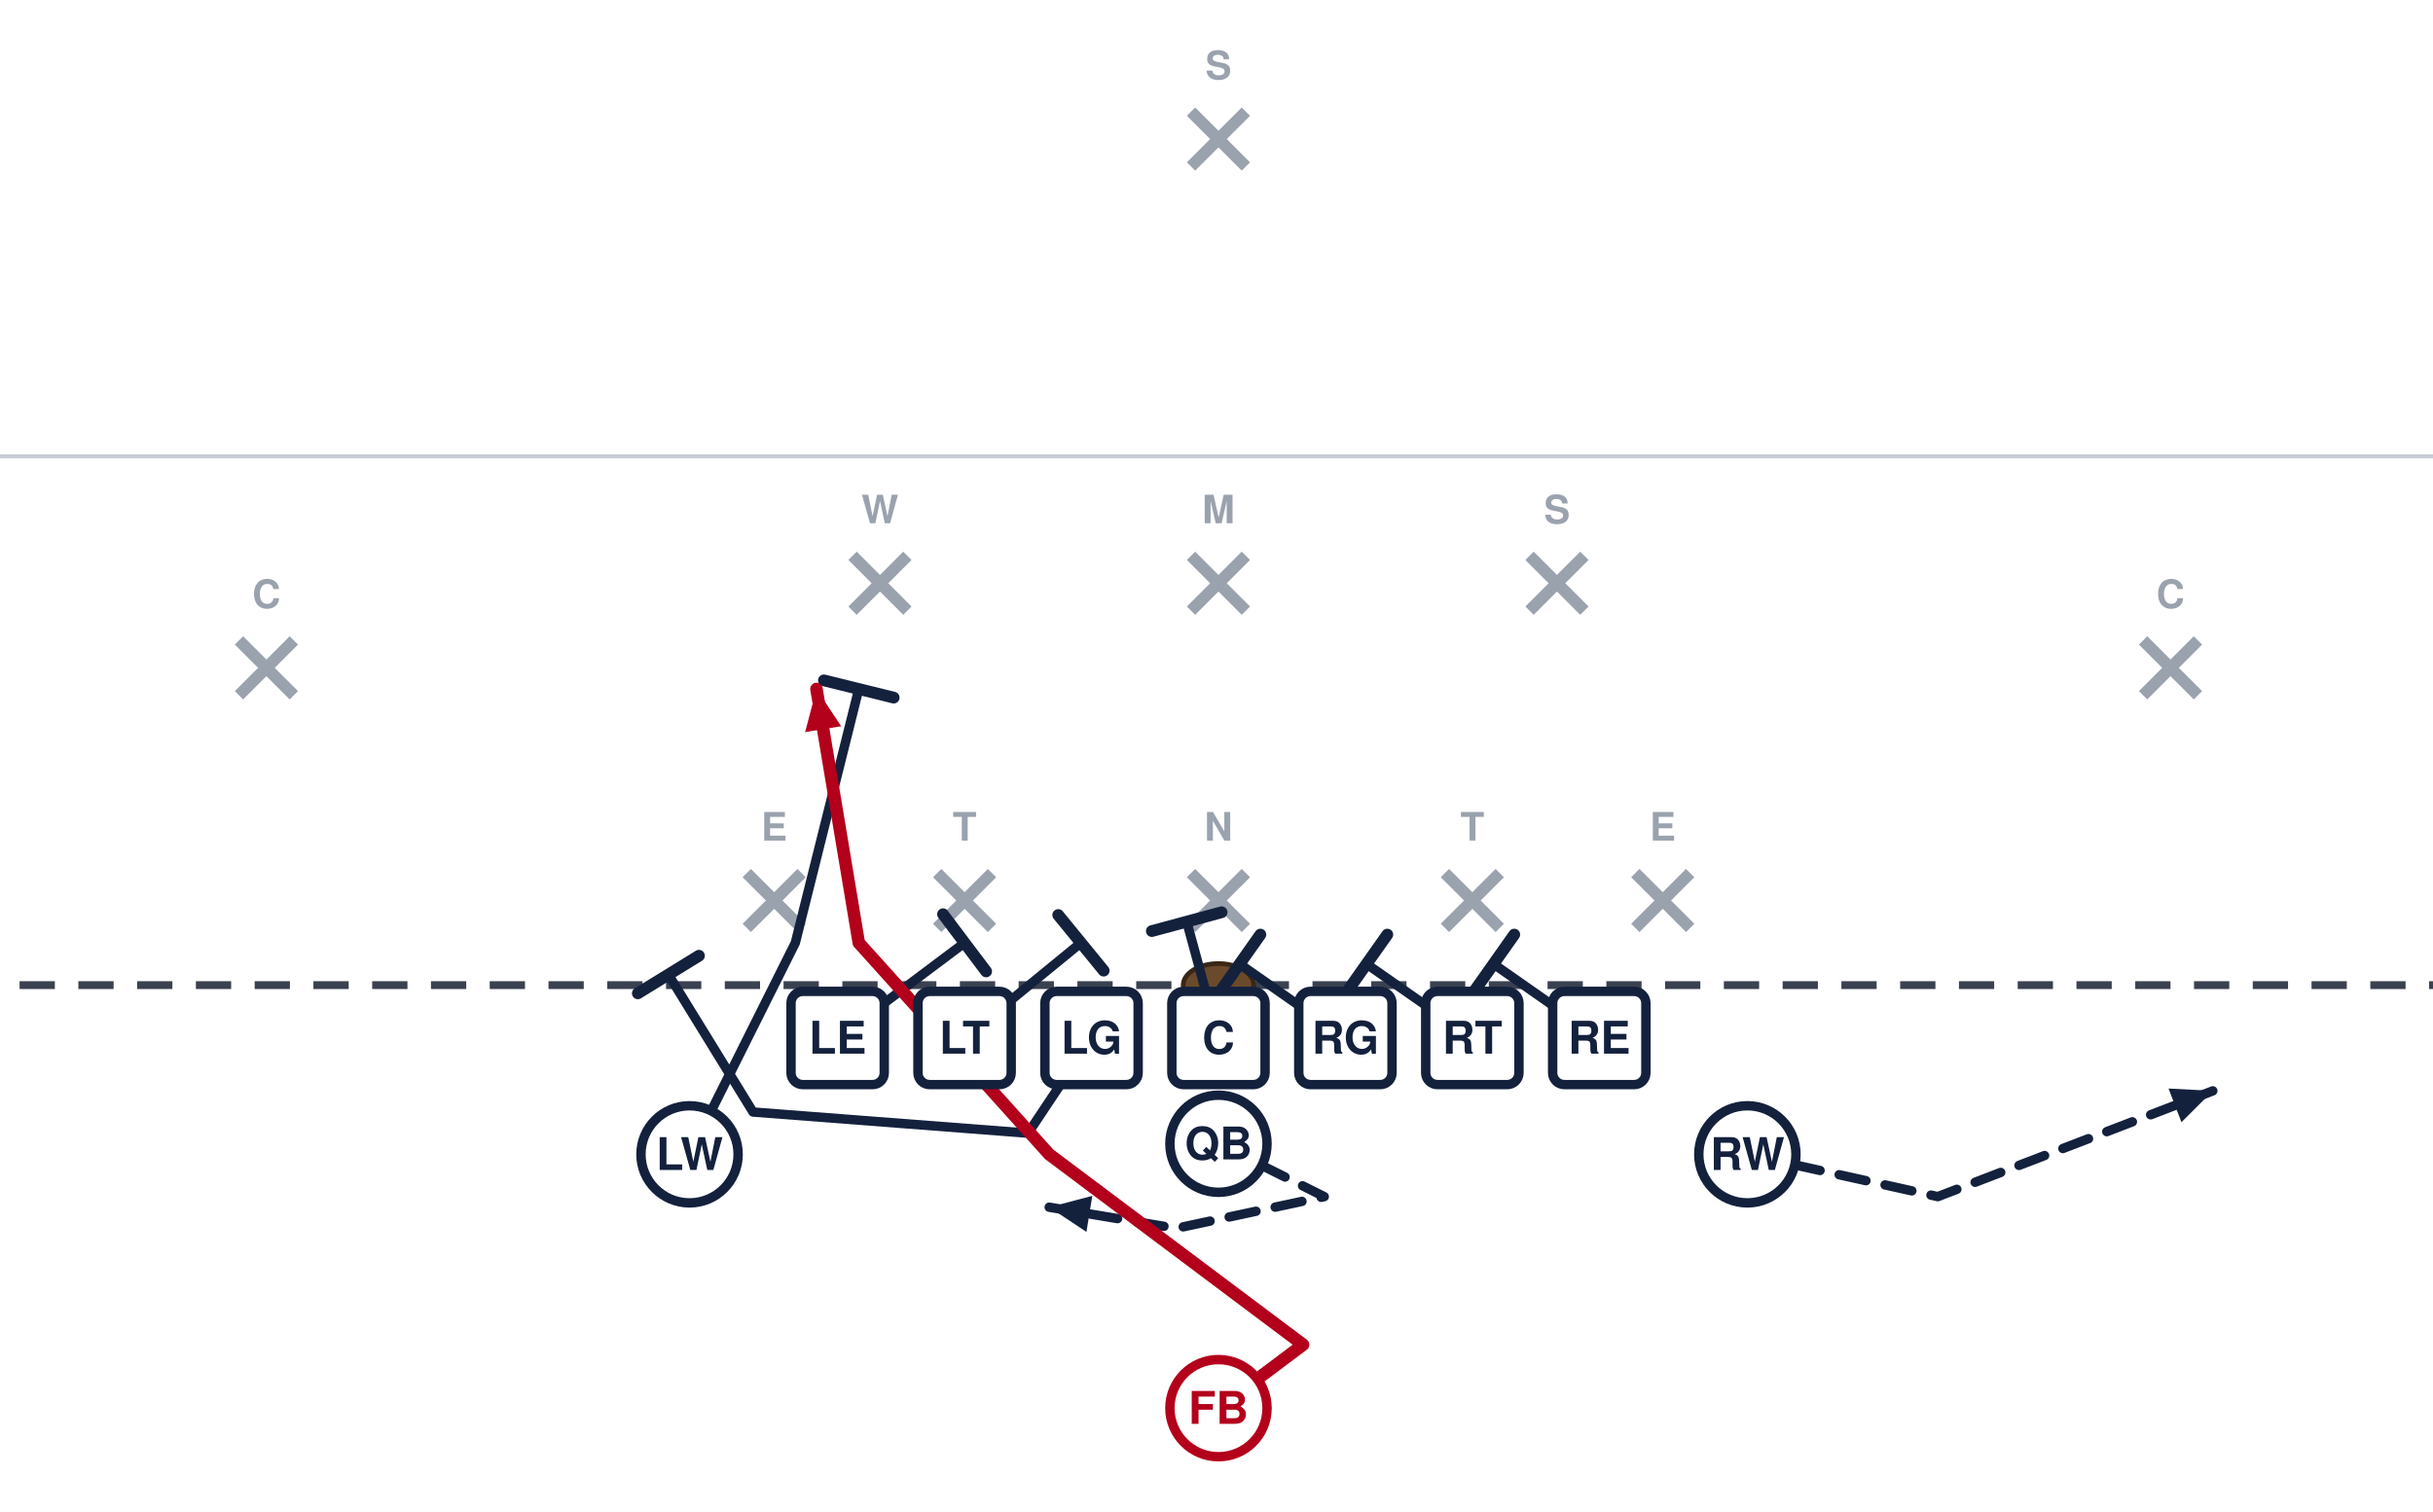
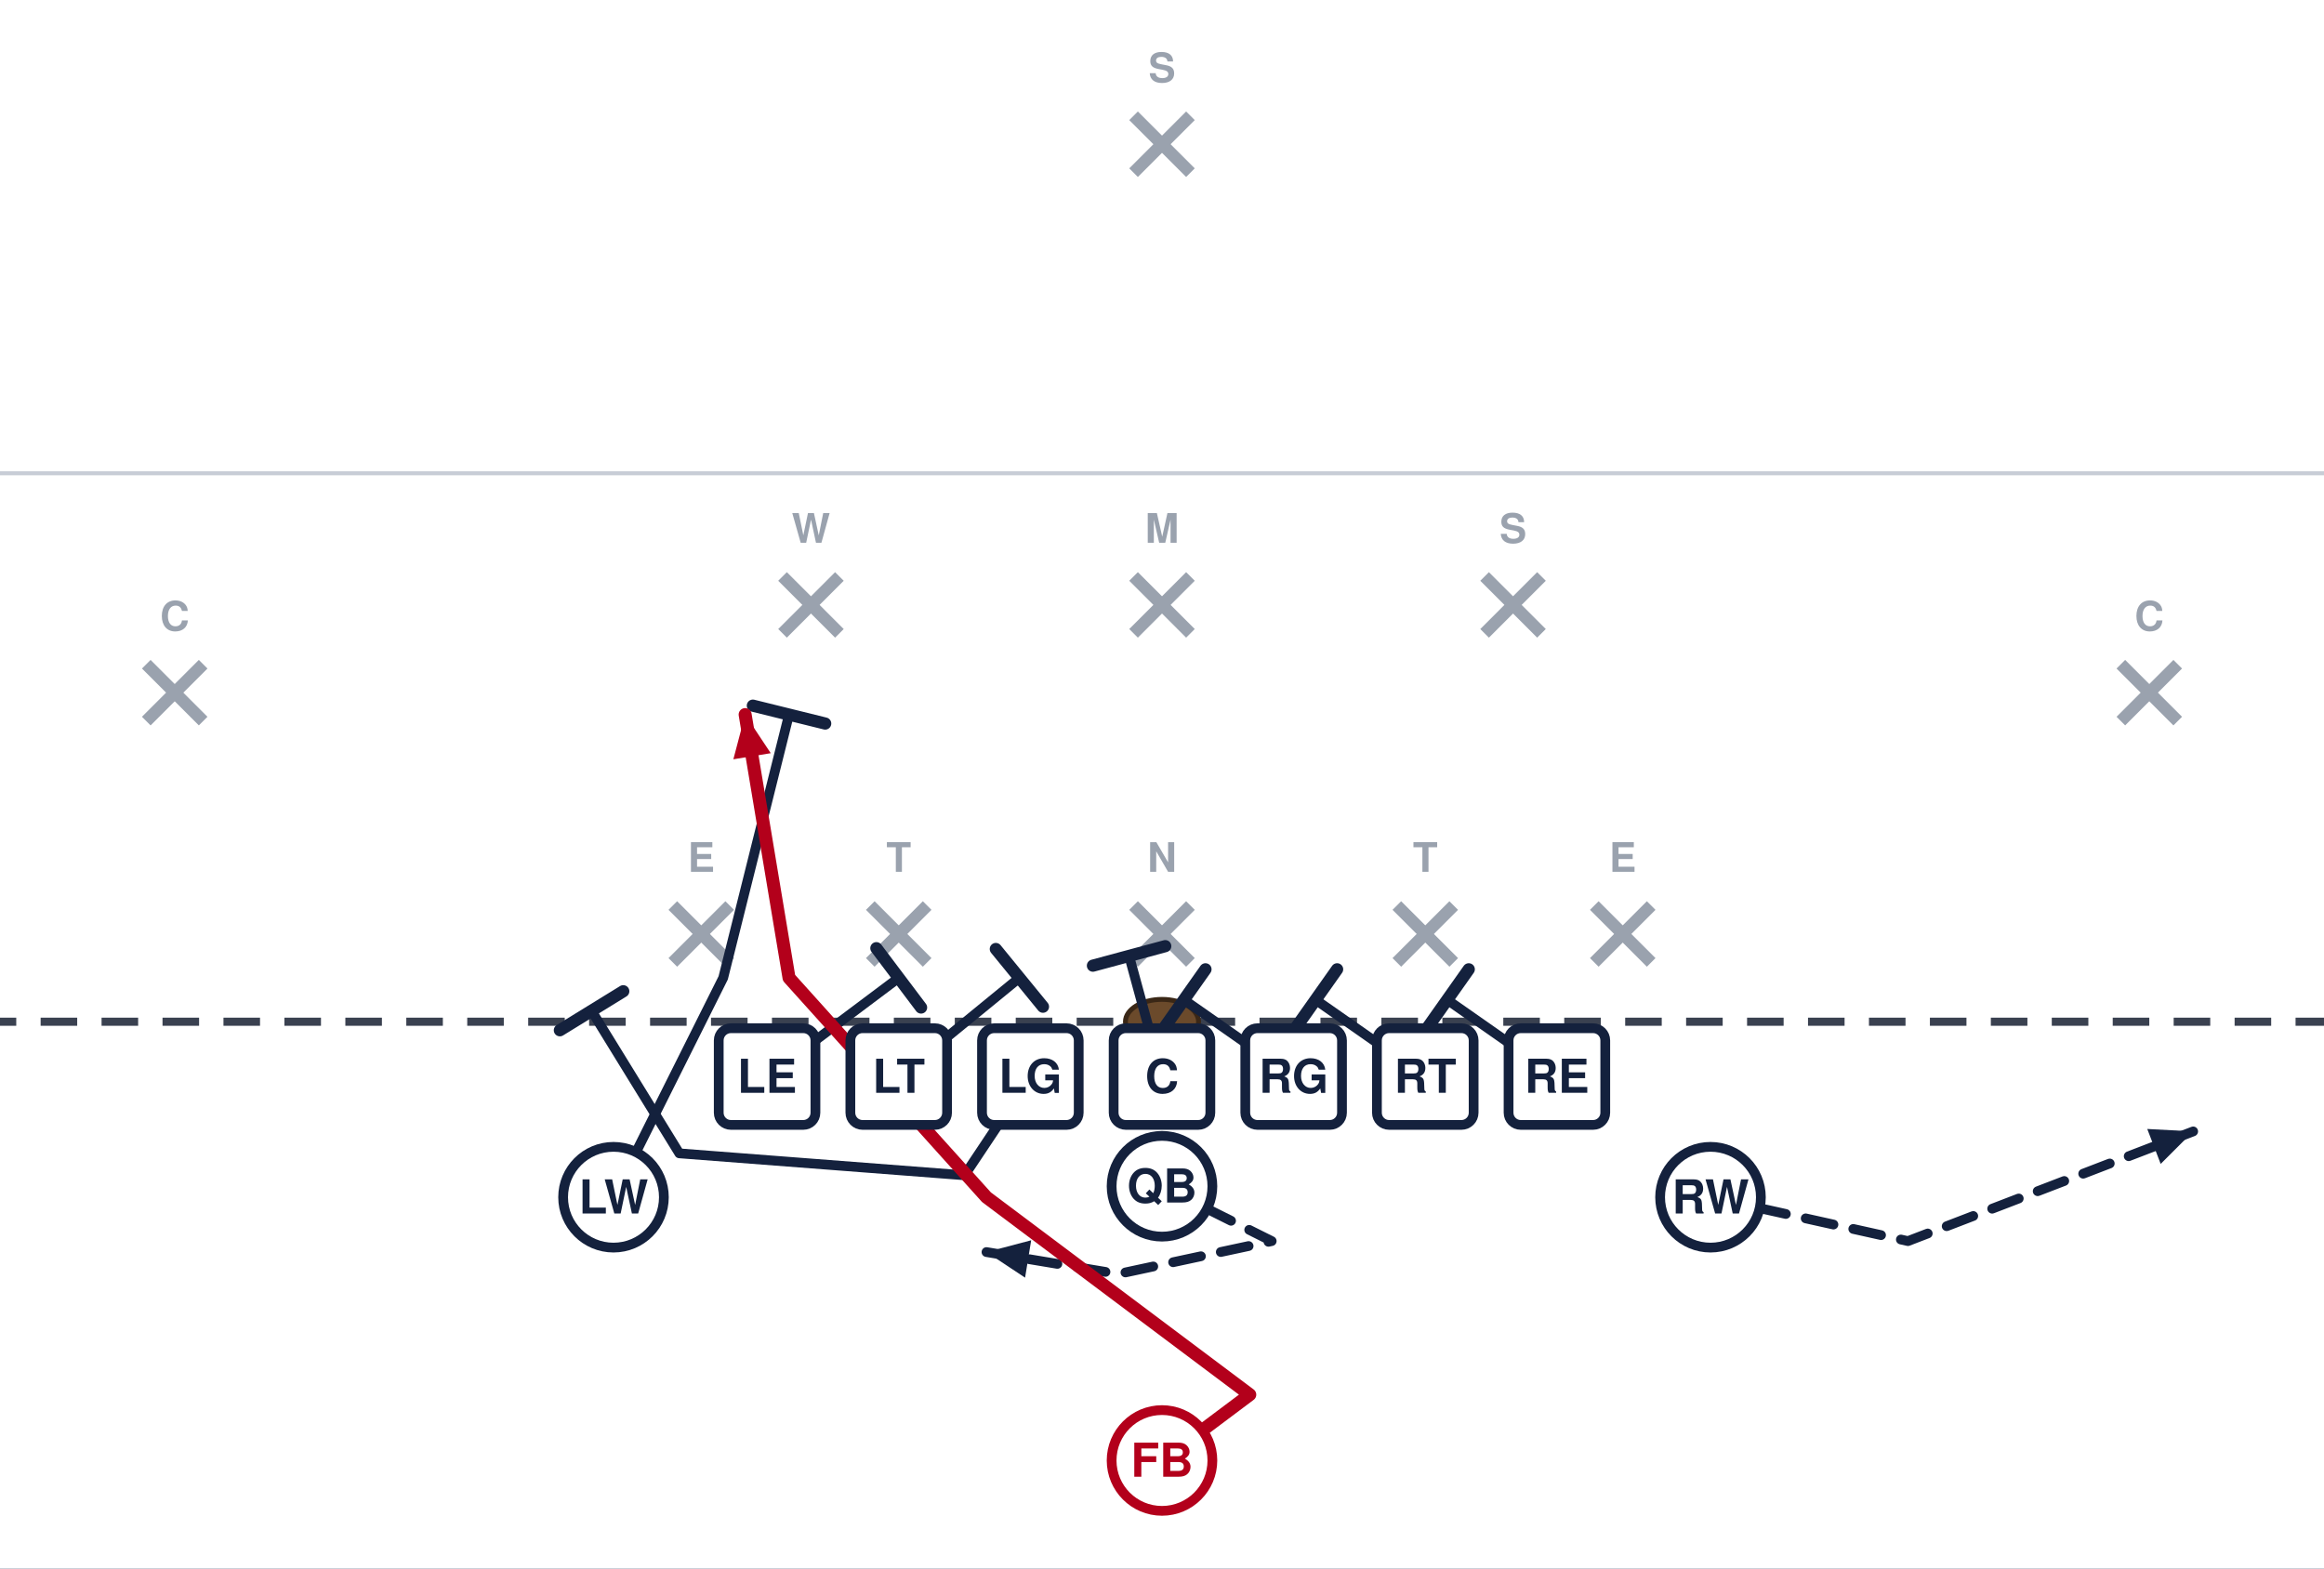
- <svg xmlns="http://www.w3.org/2000/svg" width="621" height="386" viewBox="40 5 621 386" font-family="Segoe UI, Helvetica, Arial, sans-serif" role="img">
+ <svg xmlns="http://www.w3.org/2000/svg" width="572" height="386" viewBox="65 5 572 386" font-family="Segoe UI, Helvetica, Arial, sans-serif" role="img">
  <rect x="0" y="0" width="702" height="446" fill="#ffffff" />
  <line x1="0" y1="391.5" x2="702" y2="391.5" stroke="#c8cdd6" stroke-width="1" />
  <line x1="0" y1="121.5" x2="702" y2="121.5" stroke="#c8cdd6" stroke-width="1" />
  <line x1="0" y1="256.5" x2="702" y2="256.5" stroke="#3a4150" stroke-width="2" stroke-dasharray="9 6" />
  <ellipse cx="351.0" cy="256.5" rx="9" ry="5.5" fill="#6b4a2b" stroke="#3a2716" stroke-width="1.2" />
  <line x1="230.6" y1="227.9" x2="244.6" y2="241.9" stroke="#9aa2ae" stroke-width="3" />
  <line x1="244.6" y1="227.9" x2="230.6" y2="241.9" stroke="#9aa2ae" stroke-width="3" />
  <text x="237.6" y="219.6" text-anchor="middle" font-size="10" fill="#9aa2ae" font-weight="600">E</text>
  <line x1="279.2" y1="227.9" x2="293.2" y2="241.9" stroke="#9aa2ae" stroke-width="3" />
  <line x1="293.2" y1="227.9" x2="279.2" y2="241.9" stroke="#9aa2ae" stroke-width="3" />
  <text x="286.2" y="219.6" text-anchor="middle" font-size="10" fill="#9aa2ae" font-weight="600">T</text>
  <line x1="344.0" y1="227.9" x2="358.0" y2="241.9" stroke="#9aa2ae" stroke-width="3" />
  <line x1="358.0" y1="227.9" x2="344.0" y2="241.9" stroke="#9aa2ae" stroke-width="3" />
  <text x="351.0" y="219.6" text-anchor="middle" font-size="10" fill="#9aa2ae" font-weight="600">N</text>
  <line x1="408.8" y1="227.9" x2="422.8" y2="241.9" stroke="#9aa2ae" stroke-width="3" />
  <line x1="422.8" y1="227.9" x2="408.8" y2="241.9" stroke="#9aa2ae" stroke-width="3" />
  <text x="415.8" y="219.6" text-anchor="middle" font-size="10" fill="#9aa2ae" font-weight="600">T</text>
  <line x1="457.4" y1="227.9" x2="471.4" y2="241.9" stroke="#9aa2ae" stroke-width="3" />
  <line x1="471.4" y1="227.9" x2="457.4" y2="241.9" stroke="#9aa2ae" stroke-width="3" />
  <text x="464.4" y="219.6" text-anchor="middle" font-size="10" fill="#9aa2ae" font-weight="600">E</text>
  <line x1="344.0" y1="146.9" x2="358.0" y2="160.9" stroke="#9aa2ae" stroke-width="3" />
  <line x1="358.0" y1="146.9" x2="344.0" y2="160.9" stroke="#9aa2ae" stroke-width="3" />
  <text x="351.0" y="138.6" text-anchor="middle" font-size="10" fill="#9aa2ae" font-weight="600">M</text>
  <line x1="257.6" y1="146.9" x2="271.6" y2="160.9" stroke="#9aa2ae" stroke-width="3" />
  <line x1="271.6" y1="146.9" x2="257.6" y2="160.9" stroke="#9aa2ae" stroke-width="3" />
  <text x="264.6" y="138.6" text-anchor="middle" font-size="10" fill="#9aa2ae" font-weight="600">W</text>
  <line x1="430.4" y1="146.9" x2="444.4" y2="160.9" stroke="#9aa2ae" stroke-width="3" />
  <line x1="444.4" y1="146.9" x2="430.4" y2="160.9" stroke="#9aa2ae" stroke-width="3" />
  <text x="437.4" y="138.6" text-anchor="middle" font-size="10" fill="#9aa2ae" font-weight="600">S</text>
  <line x1="101.0" y1="168.5" x2="115.0" y2="182.5" stroke="#9aa2ae" stroke-width="3" />
  <line x1="115.0" y1="168.5" x2="101.0" y2="182.5" stroke="#9aa2ae" stroke-width="3" />
  <text x="108.0" y="160.2" text-anchor="middle" font-size="10" fill="#9aa2ae" font-weight="600">C</text>
  <line x1="587.0" y1="168.5" x2="601.0" y2="182.5" stroke="#9aa2ae" stroke-width="3" />
  <line x1="601.0" y1="168.5" x2="587.0" y2="182.5" stroke="#9aa2ae" stroke-width="3" />
  <text x="594.0" y="160.2" text-anchor="middle" font-size="10" fill="#9aa2ae" font-weight="600">C</text>
  <line x1="344.0" y1="33.5" x2="358.0" y2="47.5" stroke="#9aa2ae" stroke-width="3" />
  <line x1="358.0" y1="33.5" x2="344.0" y2="47.5" stroke="#9aa2ae" stroke-width="3" />
  <text x="351.0" y="25.2" text-anchor="middle" font-size="10" fill="#9aa2ae" font-weight="600">S</text>
  <path d="M448.2,270.0 L421.2,251.1" fill="none" stroke="#14213d" stroke-width="2.4" stroke-linecap="round" stroke-linejoin="round" />
  <line x1="415.9" y1="258.6" x2="426.5" y2="243.6" stroke="#14213d" stroke-width="3.0" stroke-linecap="round" />
  <path d="M415.8,270.0 L388.8,251.1" fill="none" stroke="#14213d" stroke-width="2.4" stroke-linecap="round" stroke-linejoin="round" />
  <line x1="383.5" y1="258.6" x2="394.1" y2="243.6" stroke="#14213d" stroke-width="3.0" stroke-linecap="round" />
  <path d="M383.4,270.0 L356.4,251.1" fill="none" stroke="#14213d" stroke-width="2.4" stroke-linecap="round" stroke-linejoin="round" />
  <line x1="351.1" y1="258.6" x2="361.7" y2="243.6" stroke="#14213d" stroke-width="3.0" stroke-linecap="round" />
  <path d="M351.0,270.0 L342.9,240.3" fill="none" stroke="#14213d" stroke-width="2.4" stroke-linecap="round" stroke-linejoin="round" />
  <line x1="334.0" y1="242.7" x2="351.8" y2="237.9" stroke="#14213d" stroke-width="3.0" stroke-linecap="round" />
  <path d="M318.6,270.0 L302.4,294.3 L232.2,288.9 L210.6,253.8" fill="none" stroke="#14213d" stroke-width="2.4" stroke-linecap="round" stroke-linejoin="round" />
  <line x1="202.8" y1="258.6" x2="218.4" y2="249.0" stroke="#14213d" stroke-width="3.0" stroke-linecap="round" />
  <path d="M286.2,270.0 L315.9,245.7" fill="none" stroke="#14213d" stroke-width="2.4" stroke-linecap="round" stroke-linejoin="round" />
  <line x1="310.1" y1="238.6" x2="321.7" y2="252.8" stroke="#14213d" stroke-width="3.0" stroke-linecap="round" />
  <path d="M253.8,270.0 L286.2,245.7" fill="none" stroke="#14213d" stroke-width="2.4" stroke-linecap="round" stroke-linejoin="round" />
  <line x1="280.7" y1="238.4" x2="291.7" y2="253.0" stroke="#14213d" stroke-width="3.0" stroke-linecap="round" />
  <path d="M486.0,299.7 L534.6,310.5 L604.8,283.5" fill="none" stroke="#14213d" stroke-width="2.4" stroke-linecap="round" stroke-linejoin="round" stroke-dasharray="7 5" />
  <polygon points="604.8,283.5 596.8,291.5 593.5,282.9" fill="#14213d" />
  <path d="M216.0,299.7 L243.0,245.7 L259.2,180.9" fill="none" stroke="#14213d" stroke-width="2.4" stroke-linecap="round" stroke-linejoin="round" />
  <line x1="250.3" y1="178.7" x2="268.1" y2="183.1" stroke="#14213d" stroke-width="3.0" stroke-linecap="round" />
  <path d="M351.0,297.0 L378.0,310.5 L340.2,318.6 L307.8,313.2" fill="none" stroke="#14213d" stroke-width="2.4" stroke-linecap="round" stroke-linejoin="round" stroke-dasharray="7 5" />
  <polygon points="307.8,313.2 318.8,310.3 317.3,319.5" fill="#14213d" />
  <path d="M351.0,364.5 L372.6,348.3 L307.8,299.7 L259.2,245.7 L248.4,180.9" fill="none" stroke="#b3001b" stroke-width="3.2" stroke-linecap="round" stroke-linejoin="round" />
  <polygon points="248.4,180.9 254.7,190.4 245.5,191.9" fill="#b3001b" />
  <rect x="241.9" y="258.1" width="23.8" height="23.8" rx="3" fill="#ffffff" stroke="#14213d" stroke-width="2.4" />
  <text x="253.8" y="274.0" text-anchor="middle" font-size="11.5" font-weight="700" fill="#14213d">LE</text>
  <rect x="274.3" y="258.1" width="23.8" height="23.8" rx="3" fill="#ffffff" stroke="#14213d" stroke-width="2.4" />
  <text x="286.2" y="274.0" text-anchor="middle" font-size="11.5" font-weight="700" fill="#14213d">LT</text>
  <rect x="306.7" y="258.1" width="23.8" height="23.8" rx="3" fill="#ffffff" stroke="#14213d" stroke-width="2.4" />
  <text x="318.6" y="274.0" text-anchor="middle" font-size="11.5" font-weight="700" fill="#14213d">LG</text>
  <rect x="339.1" y="258.1" width="23.8" height="23.8" rx="3" fill="#ffffff" stroke="#14213d" stroke-width="2.4" />
  <text x="351.0" y="274.0" text-anchor="middle" font-size="11.5" font-weight="700" fill="#14213d">C</text>
  <rect x="371.5" y="258.1" width="23.8" height="23.8" rx="3" fill="#ffffff" stroke="#14213d" stroke-width="2.4" />
  <text x="383.4" y="274.0" text-anchor="middle" font-size="11.5" font-weight="700" fill="#14213d">RG</text>
  <rect x="403.9" y="258.1" width="23.8" height="23.8" rx="3" fill="#ffffff" stroke="#14213d" stroke-width="2.4" />
  <text x="415.8" y="274.0" text-anchor="middle" font-size="11.5" font-weight="700" fill="#14213d">RT</text>
  <rect x="436.3" y="258.1" width="23.8" height="23.8" rx="3" fill="#ffffff" stroke="#14213d" stroke-width="2.4" />
  <text x="448.2" y="274.0" text-anchor="middle" font-size="11.5" font-weight="700" fill="#14213d">RE</text>
  <circle cx="216.0" cy="299.7" r="12.4" fill="#ffffff" stroke="#14213d" stroke-width="2.4" />
  <text x="216.0" y="303.7" text-anchor="middle" font-size="11.5" font-weight="700" fill="#14213d">LW</text>
  <circle cx="486.0" cy="299.7" r="12.4" fill="#ffffff" stroke="#14213d" stroke-width="2.4" />
  <text x="486.0" y="303.7" text-anchor="middle" font-size="11.5" font-weight="700" fill="#14213d">RW</text>
  <circle cx="351.0" cy="297.0" r="12.4" fill="#ffffff" stroke="#14213d" stroke-width="2.4" />
  <text x="351.0" y="301.0" text-anchor="middle" font-size="11.5" font-weight="700" fill="#14213d">QB</text>
  <circle cx="351.0" cy="364.5" r="12.4" fill="#ffffff" stroke="#b3001b" stroke-width="2.4" />
  <text x="351.0" y="368.5" text-anchor="middle" font-size="11.5" font-weight="700" fill="#b3001b">FB</text>
</svg>
